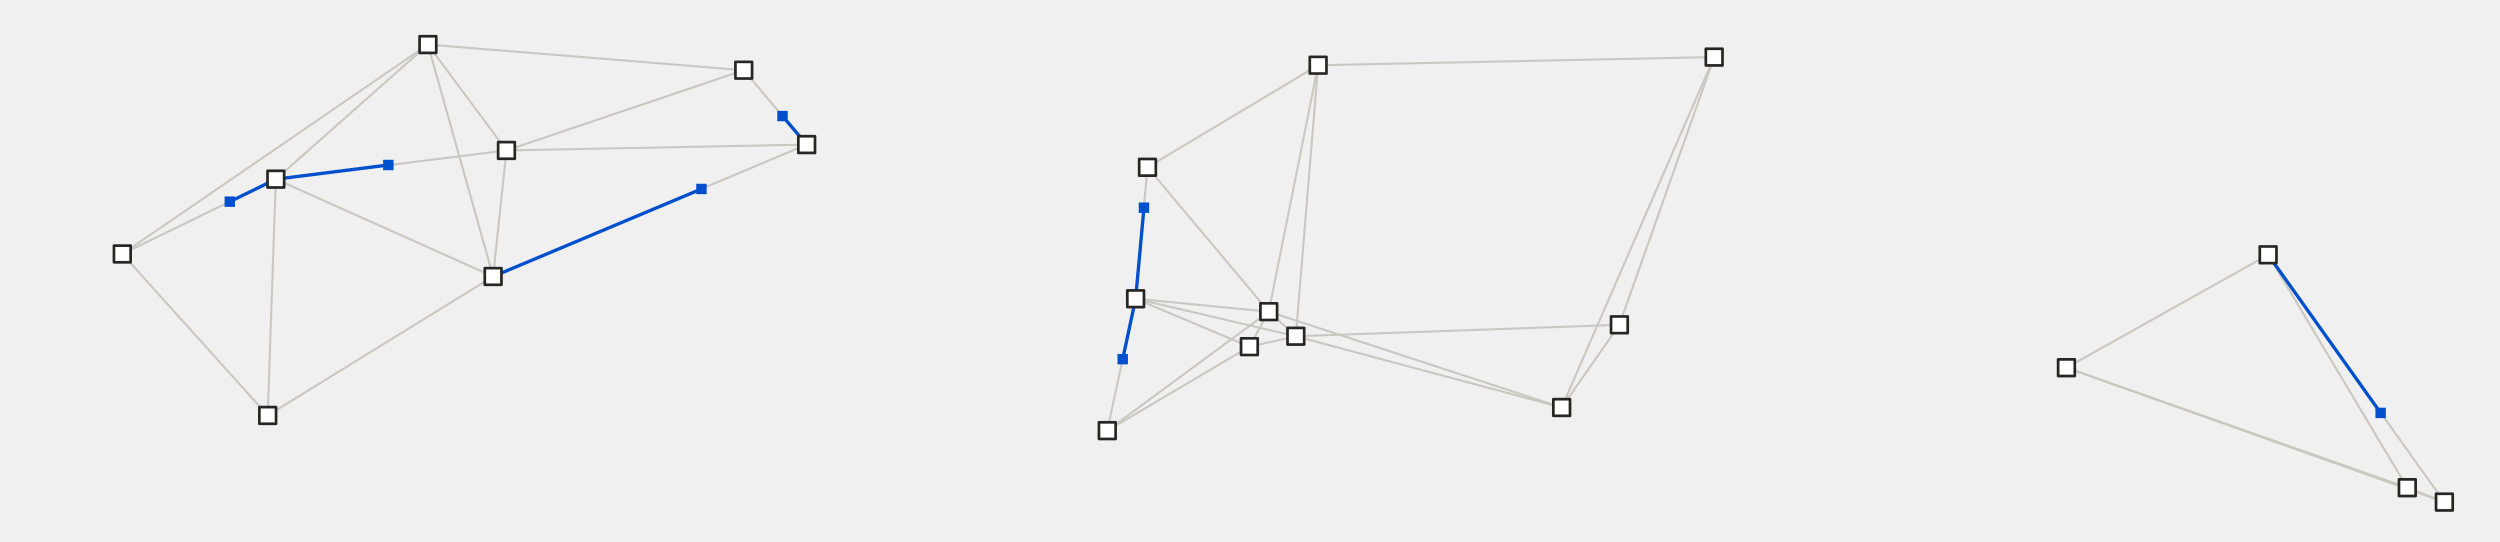
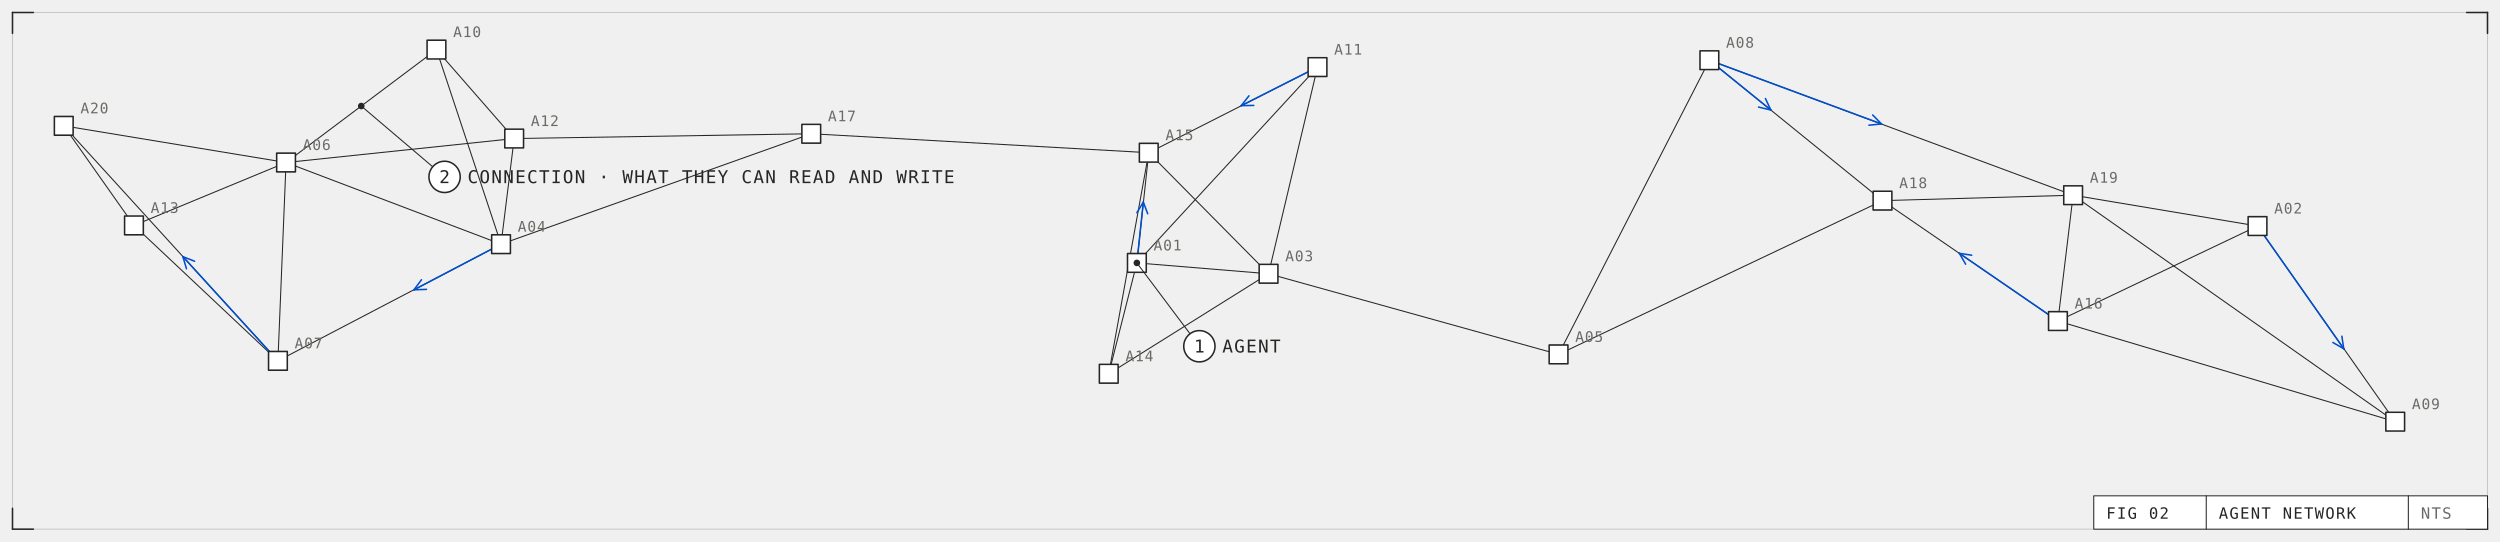
- <svg xmlns="http://www.w3.org/2000/svg" viewBox="0 0 1200 260" width="1200" height="260" role="img" aria-label="Agents as nodes, with messages moving along the connections between them">
+ <svg xmlns="http://www.w3.org/2000/svg" viewBox="0 0 1200 260" width="1200" height="260" role="img" aria-label="Agents as numbered nodes, with messages moving along the connections between them">
  <g fill="none" stroke-linecap="round" stroke-linejoin="round">
-     <path d="M545.1 143.4L609.0 149.6" stroke="#c9c7c0" stroke-width="1" />
-     <path d="M545.1 143.4L531.5 206.7" stroke="#c9c7c0" stroke-width="1" />
-     <path d="M545.1 143.4L622.0 161.4" stroke="#c9c7c0" stroke-width="1" />
-     <path d="M545.1 143.4L599.7 166.4" stroke="#c9c7c0" stroke-width="1" />
-     <path d="M545.1 143.4L550.8 80.3" stroke="#c9c7c0" stroke-width="1" />
-     <path d="M1088.7 122.3L1155.5 234.1" stroke="#c9c7c0" stroke-width="1" />
-     <path d="M1088.7 122.3L1173.3 241.0" stroke="#c9c7c0" stroke-width="1" />
-     <path d="M1088.7 122.3L991.9 176.5" stroke="#c9c7c0" stroke-width="1" />
-     <path d="M609.0 149.6L749.6 195.6" stroke="#c9c7c0" stroke-width="1" />
-     <path d="M609.0 149.6L632.7 31.3" stroke="#c9c7c0" stroke-width="1" />
-     <path d="M609.0 149.6L531.5 206.7" stroke="#c9c7c0" stroke-width="1" />
-     <path d="M609.0 149.6L622.0 161.4" stroke="#c9c7c0" stroke-width="1" />
-     <path d="M609.0 149.6L599.7 166.4" stroke="#c9c7c0" stroke-width="1" />
-     <path d="M609.0 149.6L550.8 80.3" stroke="#c9c7c0" stroke-width="1" />
-     <path d="M236.7 132.7L132.4 86.0" stroke="#c9c7c0" stroke-width="1" />
-     <path d="M236.7 132.7L128.5 199.4" stroke="#c9c7c0" stroke-width="1" />
-     <path d="M236.7 132.7L205.4 21.4" stroke="#c9c7c0" stroke-width="1" />
-     <path d="M236.7 132.7L243.1 72.2" stroke="#c9c7c0" stroke-width="1" />
-     <path d="M236.7 132.7L387.2 69.4" stroke="#c9c7c0" stroke-width="1" />
-     <path d="M749.6 195.6L822.8 27.4" stroke="#c9c7c0" stroke-width="1" />
-     <path d="M749.6 195.6L777.3 155.9" stroke="#c9c7c0" stroke-width="1" />
-     <path d="M749.6 195.6L622.0 161.4" stroke="#c9c7c0" stroke-width="1" />
-     <path d="M132.4 86.0L128.5 199.4" stroke="#c9c7c0" stroke-width="1" />
-     <path d="M132.4 86.0L205.4 21.4" stroke="#c9c7c0" stroke-width="1" />
-     <path d="M132.4 86.0L243.1 72.2" stroke="#c9c7c0" stroke-width="1" />
-     <path d="M132.4 86.0L58.7 121.9" stroke="#c9c7c0" stroke-width="1" />
-     <path d="M128.5 199.4L58.7 121.9" stroke="#c9c7c0" stroke-width="1" />
-     <path d="M822.8 27.4L777.3 155.9" stroke="#c9c7c0" stroke-width="1" />
-     <path d="M822.8 27.4L632.7 31.3" stroke="#c9c7c0" stroke-width="1" />
-     <path d="M1155.5 234.1L1173.3 241.0" stroke="#c9c7c0" stroke-width="1" />
-     <path d="M1155.5 234.1L991.9 176.5" stroke="#c9c7c0" stroke-width="1" />
-     <path d="M777.3 155.9L622.0 161.4" stroke="#c9c7c0" stroke-width="1" />
-     <path d="M205.4 21.4L243.1 72.2" stroke="#c9c7c0" stroke-width="1" />
-     <path d="M205.4 21.4L58.7 121.9" stroke="#c9c7c0" stroke-width="1" />
-     <path d="M205.4 21.4L357.0 33.7" stroke="#c9c7c0" stroke-width="1" />
-     <path d="M632.7 31.3L622.0 161.4" stroke="#c9c7c0" stroke-width="1" />
-     <path d="M632.7 31.3L550.8 80.3" stroke="#c9c7c0" stroke-width="1" />
-     <path d="M243.1 72.2L387.2 69.4" stroke="#c9c7c0" stroke-width="1" />
-     <path d="M243.1 72.2L357.0 33.7" stroke="#c9c7c0" stroke-width="1" />
-     <path d="M531.5 206.7L599.7 166.4" stroke="#c9c7c0" stroke-width="1" />
-     <path d="M622.0 161.4L599.7 166.4" stroke="#c9c7c0" stroke-width="1" />
-     <path d="M1173.3 241.0L991.9 176.5" stroke="#c9c7c0" stroke-width="1" />
-     <path d="M387.2 69.4L357.0 33.7" stroke="#c9c7c0" stroke-width="1" />
-     <path d="M1088.7 122.3L1142.7 198.2" stroke="#004fcc" stroke-width="1.6" />
-     <rect x="1140.2" y="195.7" width="5" height="5" fill="#004fcc" stroke="none" />
-     <path d="M132.4 86.0L110.3 96.8" stroke="#004fcc" stroke-width="1.6" />
-     <rect x="107.8" y="94.3" width="5" height="5" fill="#004fcc" stroke="none" />
-     <path d="M387.2 69.4L375.6 55.7" stroke="#004fcc" stroke-width="1.6" />
-     <rect x="373.1" y="53.2" width="5" height="5" fill="#004fcc" stroke="none" />
-     <path d="M236.7 132.7L336.7 90.7" stroke="#004fcc" stroke-width="1.6" />
-     <rect x="334.2" y="88.2" width="5" height="5" fill="#004fcc" stroke="none" />
-     <path d="M132.4 86.0L186.4 79.2" stroke="#004fcc" stroke-width="1.6" />
-     <rect x="183.9" y="76.7" width="5" height="5" fill="#004fcc" stroke="none" />
-     <path d="M545.1 143.4L549.1 99.7" stroke="#004fcc" stroke-width="1.6" />
-     <rect x="546.6" y="97.2" width="5" height="5" fill="#004fcc" stroke="none" />
-     <path d="M545.1 143.4L538.9 172.4" stroke="#004fcc" stroke-width="1.6" />
-     <rect x="536.4" y="169.9" width="5" height="5" fill="#004fcc" stroke="none" />
-     <rect x="541.1" y="139.4" width="8" height="8" stroke="#262624" stroke-width="1.3" fill="#fff" />
-     <rect x="1084.7" y="118.3" width="8" height="8" stroke="#262624" stroke-width="1.3" fill="#fff" />
-     <rect x="605.0" y="145.6" width="8" height="8" stroke="#262624" stroke-width="1.3" fill="#fff" />
-     <rect x="232.7" y="128.7" width="8" height="8" stroke="#262624" stroke-width="1.3" fill="#fff" />
-     <rect x="745.6" y="191.6" width="8" height="8" stroke="#262624" stroke-width="1.3" fill="#fff" />
-     <rect x="128.4" y="82.0" width="8" height="8" stroke="#262624" stroke-width="1.3" fill="#fff" />
-     <rect x="124.5" y="195.4" width="8" height="8" stroke="#262624" stroke-width="1.3" fill="#fff" />
-     <rect x="818.8" y="23.4" width="8" height="8" stroke="#262624" stroke-width="1.3" fill="#fff" />
-     <rect x="1151.5" y="230.1" width="8" height="8" stroke="#262624" stroke-width="1.3" fill="#fff" />
-     <rect x="773.3" y="151.9" width="8" height="8" stroke="#262624" stroke-width="1.3" fill="#fff" />
-     <rect x="201.4" y="17.4" width="8" height="8" stroke="#262624" stroke-width="1.3" fill="#fff" />
-     <rect x="628.7" y="27.3" width="8" height="8" stroke="#262624" stroke-width="1.3" fill="#fff" />
-     <rect x="239.1" y="68.2" width="8" height="8" stroke="#262624" stroke-width="1.3" fill="#fff" />
-     <rect x="54.7" y="117.9" width="8" height="8" stroke="#262624" stroke-width="1.3" fill="#fff" />
-     <rect x="527.5" y="202.7" width="8" height="8" stroke="#262624" stroke-width="1.3" fill="#fff" />
-     <rect x="618.0" y="157.4" width="8" height="8" stroke="#262624" stroke-width="1.3" fill="#fff" />
-     <rect x="595.7" y="162.4" width="8" height="8" stroke="#262624" stroke-width="1.3" fill="#fff" />
-     <rect x="546.8" y="76.3" width="8" height="8" stroke="#262624" stroke-width="1.3" fill="#fff" />
-     <rect x="1169.3" y="237.0" width="8" height="8" stroke="#262624" stroke-width="1.3" fill="#fff" />
-     <rect x="987.9" y="172.5" width="8" height="8" stroke="#262624" stroke-width="1.3" fill="#fff" />
-     <rect x="383.2" y="65.4" width="8" height="8" stroke="#262624" stroke-width="1.3" fill="#fff" />
-     <rect x="353.0" y="29.7" width="8" height="8" stroke="#262624" stroke-width="1.3" fill="#fff" />
+     <path d="M545.7 126.2L608.9 131.4" stroke="#262624" stroke-width="0.5" />
+     <path d="M545.7 126.2L632.4 32.2" stroke="#262624" stroke-width="0.5" />
+     <path d="M545.7 126.2L532.2 179.4" stroke="#262624" stroke-width="0.5" />
+     <path d="M545.7 126.2L551.4 73.3" stroke="#262624" stroke-width="0.5" />
+     <path d="M1083.6 108.5L1149.7 202.4" stroke="#262624" stroke-width="0.5" />
+     <path d="M1083.6 108.5L987.8 154.1" stroke="#262624" stroke-width="0.5" />
+     <path d="M1083.6 108.5L995.1 93.7" stroke="#262624" stroke-width="0.5" />
+     <path d="M608.9 131.4L748.1 170.1" stroke="#262624" stroke-width="0.5" />
+     <path d="M608.9 131.4L632.4 32.2" stroke="#262624" stroke-width="0.5" />
+     <path d="M608.9 131.4L532.2 179.4" stroke="#262624" stroke-width="0.5" />
+     <path d="M608.9 131.4L551.4 73.3" stroke="#262624" stroke-width="0.5" />
+     <path d="M240.5 117.2L137.3 78.0" stroke="#262624" stroke-width="0.5" />
+     <path d="M240.5 117.2L133.4 173.2" stroke="#262624" stroke-width="0.5" />
+     <path d="M240.5 117.2L209.5 23.8" stroke="#262624" stroke-width="0.5" />
+     <path d="M240.5 117.2L246.8 66.5" stroke="#262624" stroke-width="0.5" />
+     <path d="M240.5 117.2L389.4 64.2" stroke="#262624" stroke-width="0.5" />
+     <path d="M748.1 170.1L820.5 28.9" stroke="#262624" stroke-width="0.5" />
+     <path d="M748.1 170.1L903.6 96.3" stroke="#262624" stroke-width="0.5" />
+     <path d="M137.3 78.0L133.4 173.2" stroke="#262624" stroke-width="0.5" />
+     <path d="M137.3 78.0L209.5 23.8" stroke="#262624" stroke-width="0.5" />
+     <path d="M137.3 78.0L246.8 66.5" stroke="#262624" stroke-width="0.5" />
+     <path d="M137.3 78.0L64.3 108.2" stroke="#262624" stroke-width="0.5" />
+     <path d="M137.3 78.0L30.6 60.4" stroke="#262624" stroke-width="0.5" />
+     <path d="M133.4 173.2L64.3 108.2" stroke="#262624" stroke-width="0.5" />
+     <path d="M133.4 173.2L30.6 60.4" stroke="#262624" stroke-width="0.5" />
+     <path d="M820.5 28.9L903.6 96.3" stroke="#262624" stroke-width="0.5" />
+     <path d="M820.5 28.9L995.1 93.7" stroke="#262624" stroke-width="0.5" />
+     <path d="M1149.7 202.4L987.8 154.1" stroke="#262624" stroke-width="0.5" />
+     <path d="M1149.7 202.4L995.1 93.7" stroke="#262624" stroke-width="0.5" />
+     <path d="M209.5 23.8L246.8 66.5" stroke="#262624" stroke-width="0.5" />
+     <path d="M632.4 32.2L551.4 73.3" stroke="#262624" stroke-width="0.5" />
+     <path d="M246.8 66.5L389.4 64.2" stroke="#262624" stroke-width="0.5" />
+     <path d="M64.3 108.2L30.6 60.4" stroke="#262624" stroke-width="0.5" />
+     <path d="M532.2 179.4L551.4 73.3" stroke="#262624" stroke-width="0.5" />
+     <path d="M551.4 73.3L389.4 64.2" stroke="#262624" stroke-width="0.5" />
+     <path d="M987.8 154.1L903.6 96.3" stroke="#262624" stroke-width="0.5" />
+     <path d="M987.8 154.1L995.1 93.7" stroke="#262624" stroke-width="0.5" />
+     <path d="M903.6 96.3L995.1 93.7" stroke="#262624" stroke-width="0.5" />
+     <path d="M545.7 126.2L548.8 97.0" stroke="#004fcc" stroke-width="0.75" />
+     <path d="M548.8 97.0L550.9 102.6" stroke="#004fcc" stroke-width="0.75" />
+     <path d="M548.8 97.0L545.7 102.1" stroke="#004fcc" stroke-width="0.75" />
+     <path d="M632.4 32.2L595.8 50.7" stroke="#004fcc" stroke-width="0.75" />
+     <path d="M595.8 50.7L599.5 46.0" stroke="#004fcc" stroke-width="0.75" />
+     <path d="M595.8 50.7L601.8 50.6" stroke="#004fcc" stroke-width="0.75" />
+     <path d="M133.4 173.2L87.8 123.2" stroke="#004fcc" stroke-width="0.75" />
+     <path d="M87.8 123.2L93.4 125.4" stroke="#004fcc" stroke-width="0.75" />
+     <path d="M87.8 123.2L89.5 129.0" stroke="#004fcc" stroke-width="0.75" />
+     <path d="M820.5 28.9L850.0 52.8" stroke="#004fcc" stroke-width="0.75" />
+     <path d="M850.0 52.8L844.1 51.4" stroke="#004fcc" stroke-width="0.75" />
+     <path d="M850.0 52.8L847.4 47.3" stroke="#004fcc" stroke-width="0.75" />
+     <path d="M820.5 28.9L903.1 59.5" stroke="#004fcc" stroke-width="0.75" />
+     <path d="M903.1 59.5L897.1 60.1" stroke="#004fcc" stroke-width="0.75" />
+     <path d="M903.1 59.5L898.9 55.2" stroke="#004fcc" stroke-width="0.75" />
+     <path d="M1083.6 108.5L1125.0 167.4" stroke="#004fcc" stroke-width="0.75" />
+     <path d="M1125.0 167.4L1119.8 164.4" stroke="#004fcc" stroke-width="0.75" />
+     <path d="M1125.0 167.4L1124.1 161.4" stroke="#004fcc" stroke-width="0.75" />
+     <path d="M240.5 117.2L198.7 139.1" stroke="#004fcc" stroke-width="0.75" />
+     <path d="M198.7 139.1L202.3 134.3" stroke="#004fcc" stroke-width="0.75" />
+     <path d="M198.7 139.1L204.7 138.9" stroke="#004fcc" stroke-width="0.75" />
+     <path d="M987.8 154.1L940.5 121.6" stroke="#004fcc" stroke-width="0.75" />
+     <path d="M940.5 121.6L946.4 122.5" stroke="#004fcc" stroke-width="0.75" />
+     <path d="M940.5 121.6L943.5 126.8" stroke="#004fcc" stroke-width="0.75" />
+     <rect x="541.2" y="121.7" width="9.0" height="9.0" stroke="#262624" stroke-width="0.75" fill="#ffffff" />
+     <text x="553.7" y="120.2" font-family="ui-monospace, 'IBM Plex Mono', Menlo, monospace" font-size="7" font-weight="400" letter-spacing="0.4" fill="#6b6a66" text-anchor="start" stroke="none">A01</text>
+     <rect x="1079.1" y="104.0" width="9.0" height="9.0" stroke="#262624" stroke-width="0.75" fill="#ffffff" />
+     <text x="1091.6" y="102.5" font-family="ui-monospace, 'IBM Plex Mono', Menlo, monospace" font-size="7" font-weight="400" letter-spacing="0.4" fill="#6b6a66" text-anchor="start" stroke="none">A02</text>
+     <rect x="604.4" y="126.9" width="9.0" height="9.0" stroke="#262624" stroke-width="0.75" fill="#ffffff" />
+     <text x="616.9" y="125.4" font-family="ui-monospace, 'IBM Plex Mono', Menlo, monospace" font-size="7" font-weight="400" letter-spacing="0.4" fill="#6b6a66" text-anchor="start" stroke="none">A03</text>
+     <rect x="236.0" y="112.7" width="9.0" height="9.0" stroke="#262624" stroke-width="0.75" fill="#ffffff" />
+     <text x="248.5" y="111.2" font-family="ui-monospace, 'IBM Plex Mono', Menlo, monospace" font-size="7" font-weight="400" letter-spacing="0.4" fill="#6b6a66" text-anchor="start" stroke="none">A04</text>
+     <rect x="743.6" y="165.6" width="9.0" height="9.0" stroke="#262624" stroke-width="0.75" fill="#ffffff" />
+     <text x="756.1" y="164.1" font-family="ui-monospace, 'IBM Plex Mono', Menlo, monospace" font-size="7" font-weight="400" letter-spacing="0.4" fill="#6b6a66" text-anchor="start" stroke="none">A05</text>
+     <rect x="132.8" y="73.5" width="9.0" height="9.0" stroke="#262624" stroke-width="0.75" fill="#ffffff" />
+     <text x="145.3" y="72.0" font-family="ui-monospace, 'IBM Plex Mono', Menlo, monospace" font-size="7" font-weight="400" letter-spacing="0.4" fill="#6b6a66" text-anchor="start" stroke="none">A06</text>
+     <rect x="128.9" y="168.7" width="9.0" height="9.0" stroke="#262624" stroke-width="0.75" fill="#ffffff" />
+     <text x="141.4" y="167.2" font-family="ui-monospace, 'IBM Plex Mono', Menlo, monospace" font-size="7" font-weight="400" letter-spacing="0.4" fill="#6b6a66" text-anchor="start" stroke="none">A07</text>
+     <rect x="816.0" y="24.4" width="9.0" height="9.0" stroke="#262624" stroke-width="0.75" fill="#ffffff" />
+     <text x="828.5" y="22.9" font-family="ui-monospace, 'IBM Plex Mono', Menlo, monospace" font-size="7" font-weight="400" letter-spacing="0.4" fill="#6b6a66" text-anchor="start" stroke="none">A08</text>
+     <rect x="1145.2" y="197.9" width="9.0" height="9.0" stroke="#262624" stroke-width="0.75" fill="#ffffff" />
+     <text x="1157.7" y="196.4" font-family="ui-monospace, 'IBM Plex Mono', Menlo, monospace" font-size="7" font-weight="400" letter-spacing="0.4" fill="#6b6a66" text-anchor="start" stroke="none">A09</text>
+     <rect x="205.0" y="19.3" width="9.0" height="9.0" stroke="#262624" stroke-width="0.75" fill="#ffffff" />
+     <text x="217.5" y="17.8" font-family="ui-monospace, 'IBM Plex Mono', Menlo, monospace" font-size="7" font-weight="400" letter-spacing="0.4" fill="#6b6a66" text-anchor="start" stroke="none">A10</text>
+     <rect x="627.9" y="27.7" width="9.0" height="9.0" stroke="#262624" stroke-width="0.75" fill="#ffffff" />
+     <text x="640.4" y="26.2" font-family="ui-monospace, 'IBM Plex Mono', Menlo, monospace" font-size="7" font-weight="400" letter-spacing="0.4" fill="#6b6a66" text-anchor="start" stroke="none">A11</text>
+     <rect x="242.3" y="62.0" width="9.0" height="9.0" stroke="#262624" stroke-width="0.75" fill="#ffffff" />
+     <text x="254.8" y="60.5" font-family="ui-monospace, 'IBM Plex Mono', Menlo, monospace" font-size="7" font-weight="400" letter-spacing="0.4" fill="#6b6a66" text-anchor="start" stroke="none">A12</text>
+     <rect x="59.8" y="103.7" width="9.0" height="9.0" stroke="#262624" stroke-width="0.75" fill="#ffffff" />
+     <text x="72.3" y="102.2" font-family="ui-monospace, 'IBM Plex Mono', Menlo, monospace" font-size="7" font-weight="400" letter-spacing="0.4" fill="#6b6a66" text-anchor="start" stroke="none">A13</text>
+     <rect x="527.7" y="174.9" width="9.0" height="9.0" stroke="#262624" stroke-width="0.75" fill="#ffffff" />
+     <text x="540.2" y="173.4" font-family="ui-monospace, 'IBM Plex Mono', Menlo, monospace" font-size="7" font-weight="400" letter-spacing="0.4" fill="#6b6a66" text-anchor="start" stroke="none">A14</text>
+     <rect x="546.9" y="68.8" width="9.0" height="9.0" stroke="#262624" stroke-width="0.75" fill="#ffffff" />
+     <text x="559.4" y="67.3" font-family="ui-monospace, 'IBM Plex Mono', Menlo, monospace" font-size="7" font-weight="400" letter-spacing="0.4" fill="#6b6a66" text-anchor="start" stroke="none">A15</text>
+     <rect x="983.3" y="149.6" width="9.0" height="9.0" stroke="#262624" stroke-width="0.75" fill="#ffffff" />
+     <text x="995.8" y="148.1" font-family="ui-monospace, 'IBM Plex Mono', Menlo, monospace" font-size="7" font-weight="400" letter-spacing="0.4" fill="#6b6a66" text-anchor="start" stroke="none">A16</text>
+     <rect x="384.9" y="59.7" width="9.0" height="9.0" stroke="#262624" stroke-width="0.75" fill="#ffffff" />
+     <text x="397.4" y="58.2" font-family="ui-monospace, 'IBM Plex Mono', Menlo, monospace" font-size="7" font-weight="400" letter-spacing="0.4" fill="#6b6a66" text-anchor="start" stroke="none">A17</text>
+     <rect x="899.1" y="91.8" width="9.0" height="9.0" stroke="#262624" stroke-width="0.75" fill="#ffffff" />
+     <text x="911.6" y="90.3" font-family="ui-monospace, 'IBM Plex Mono', Menlo, monospace" font-size="7" font-weight="400" letter-spacing="0.4" fill="#6b6a66" text-anchor="start" stroke="none">A18</text>
+     <rect x="990.6" y="89.2" width="9.0" height="9.0" stroke="#262624" stroke-width="0.75" fill="#ffffff" />
+     <text x="1003.1" y="87.7" font-family="ui-monospace, 'IBM Plex Mono', Menlo, monospace" font-size="7" font-weight="400" letter-spacing="0.4" fill="#6b6a66" text-anchor="start" stroke="none">A19</text>
+     <rect x="26.1" y="55.9" width="9.0" height="9.0" stroke="#262624" stroke-width="0.75" fill="#ffffff" />
+     <text x="38.6" y="54.4" font-family="ui-monospace, 'IBM Plex Mono', Menlo, monospace" font-size="7" font-weight="400" letter-spacing="0.4" fill="#6b6a66" text-anchor="start" stroke="none">A20</text>
+     <path d="M575.7 166.2L545.7 126.2" stroke="#262624" stroke-width="0.5" />
+     <circle cx="545.7" cy="126.2" r="1.6" fill="#262624" stroke="none" />
+     <circle cx="575.7" cy="166.2" r="7.5" stroke="#262624" stroke-width="0.75" fill="#ffffff" />
+     <text x="575.7" y="169.2" font-family="ui-monospace, 'IBM Plex Mono', Menlo, monospace" font-size="8.5" font-weight="500" letter-spacing="0" fill="#262624" text-anchor="middle" stroke="none">1</text>
+     <text x="586.7" y="169.2" font-family="ui-monospace, 'IBM Plex Mono', Menlo, monospace" font-size="8.5" font-weight="400" letter-spacing="0.6" fill="#262624" text-anchor="start" stroke="none">AGENT</text>
+     <path d="M213.4 84.9L173.4 50.9" stroke="#262624" stroke-width="0.5" />
+     <circle cx="173.4" cy="50.9" r="1.6" fill="#262624" stroke="none" />
+     <circle cx="213.4" cy="84.9" r="7.5" stroke="#262624" stroke-width="0.75" fill="#ffffff" />
+     <text x="213.4" y="87.9" font-family="ui-monospace, 'IBM Plex Mono', Menlo, monospace" font-size="8.5" font-weight="500" letter-spacing="0" fill="#262624" text-anchor="middle" stroke="none">2</text>
+     <text x="224.4" y="87.9" font-family="ui-monospace, 'IBM Plex Mono', Menlo, monospace" font-size="8.5" font-weight="400" letter-spacing="0.6" fill="#262624" text-anchor="start" stroke="none">CONNECTION · WHAT THEY CAN READ AND WRITE</text>
+     <rect x="6.0" y="6.0" width="1188.0" height="248.0" stroke="#c9c7c0" stroke-width="0.5" fill="none" />
+     <path d="M6.0 6.0L16.0 6.0" stroke="#262624" stroke-width="0.75" />
+     <path d="M6.0 6.0L6.0 16.0" stroke="#262624" stroke-width="0.75" />
+     <path d="M1194.0 6.0L1184.0 6.0" stroke="#262624" stroke-width="0.75" />
+     <path d="M1194.0 6.0L1194.0 16.0" stroke="#262624" stroke-width="0.75" />
+     <path d="M6.0 254.0L16.0 254.0" stroke="#262624" stroke-width="0.75" />
+     <path d="M6.0 254.0L6.0 244.0" stroke="#262624" stroke-width="0.75" />
+     <path d="M1194.0 254.0L1184.0 254.0" stroke="#262624" stroke-width="0.75" />
+     <path d="M1194.0 254.0L1194.0 244.0" stroke="#262624" stroke-width="0.75" />
+     <rect x="1005.0" y="238.0" width="189.0" height="16.0" stroke="#262624" stroke-width="0.5" fill="#ffffff" />
+     <path d="M1059.0 238.0L1059.0 254.0" stroke="#262624" stroke-width="0.5" />
+     <path d="M1156.0 238.0L1156.0 254.0" stroke="#262624" stroke-width="0.5" />
+     <text x="1011.0" y="249.0" font-family="ui-monospace, 'IBM Plex Mono', Menlo, monospace" font-size="7.5" font-weight="500" letter-spacing="0.6" fill="#262624" text-anchor="start" stroke="none">FIG 02</text>
+     <text x="1065.0" y="249.0" font-family="ui-monospace, 'IBM Plex Mono', Menlo, monospace" font-size="7.5" font-weight="400" letter-spacing="0.6" fill="#262624" text-anchor="start" stroke="none">AGENT NETWORK</text>
+     <text x="1162.0" y="249.0" font-family="ui-monospace, 'IBM Plex Mono', Menlo, monospace" font-size="7.5" font-weight="400" letter-spacing="0.6" fill="#6b6a66" text-anchor="start" stroke="none">NTS</text>
  </g>
</svg>
